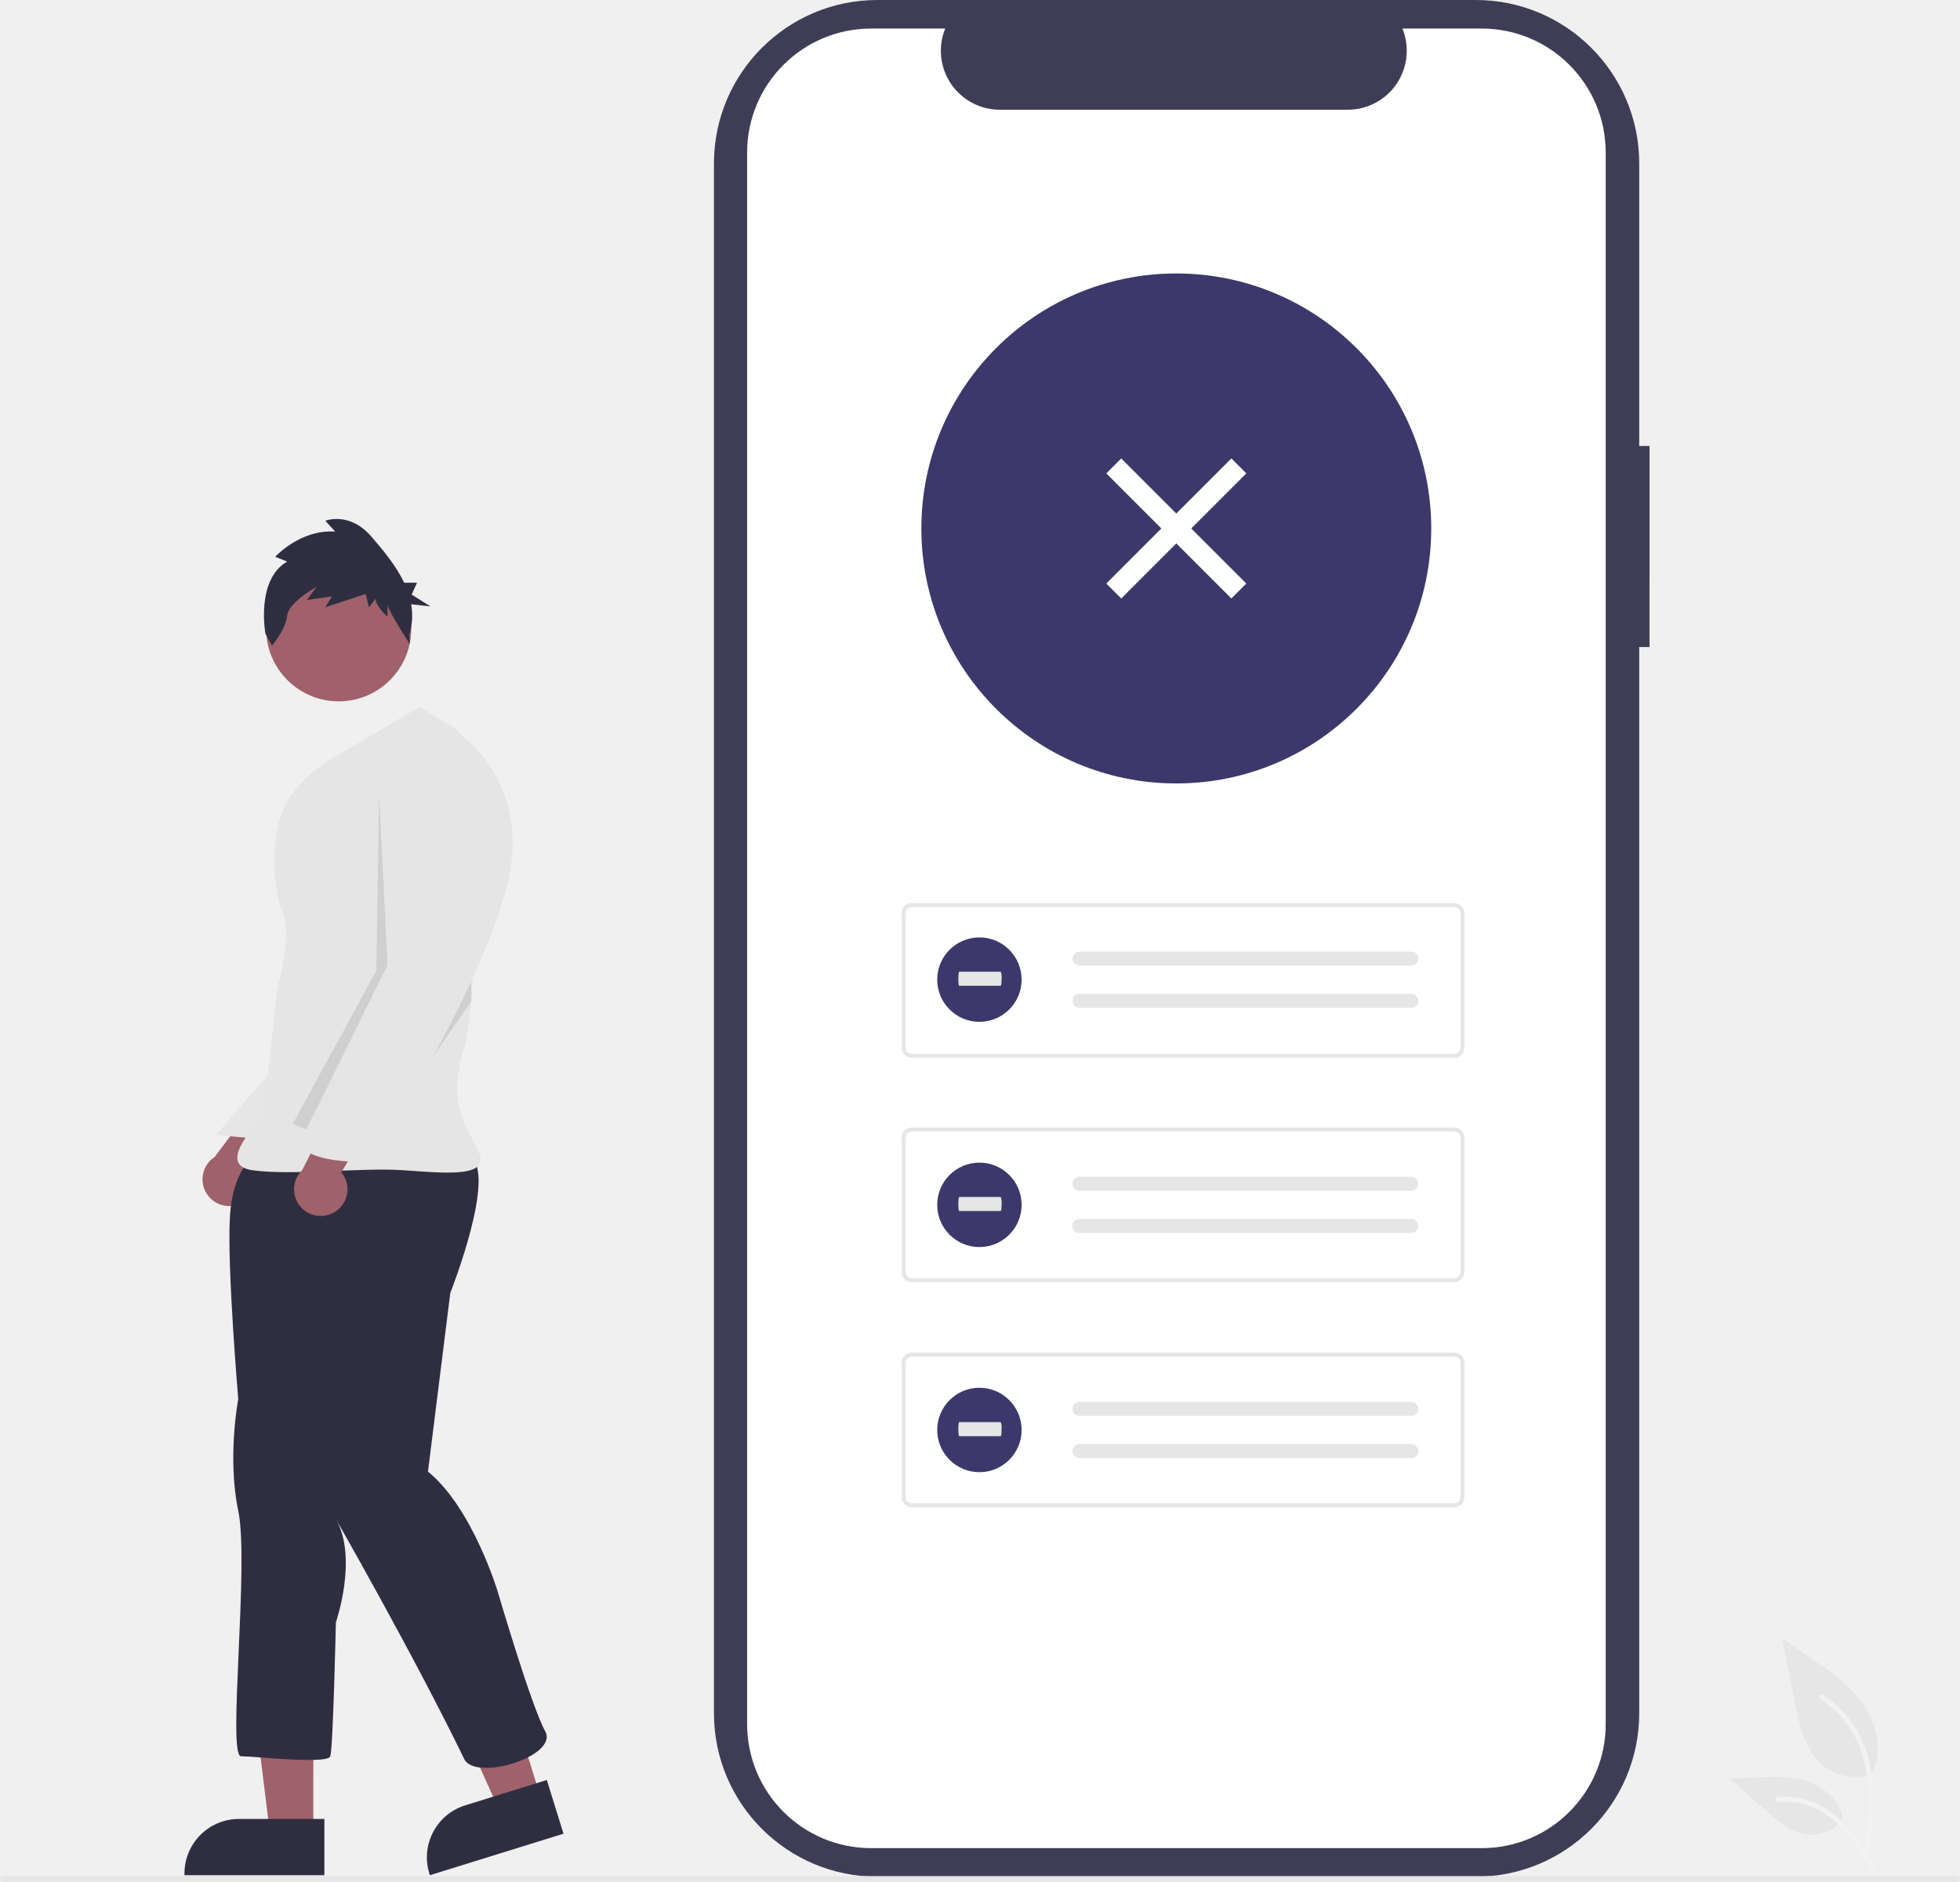
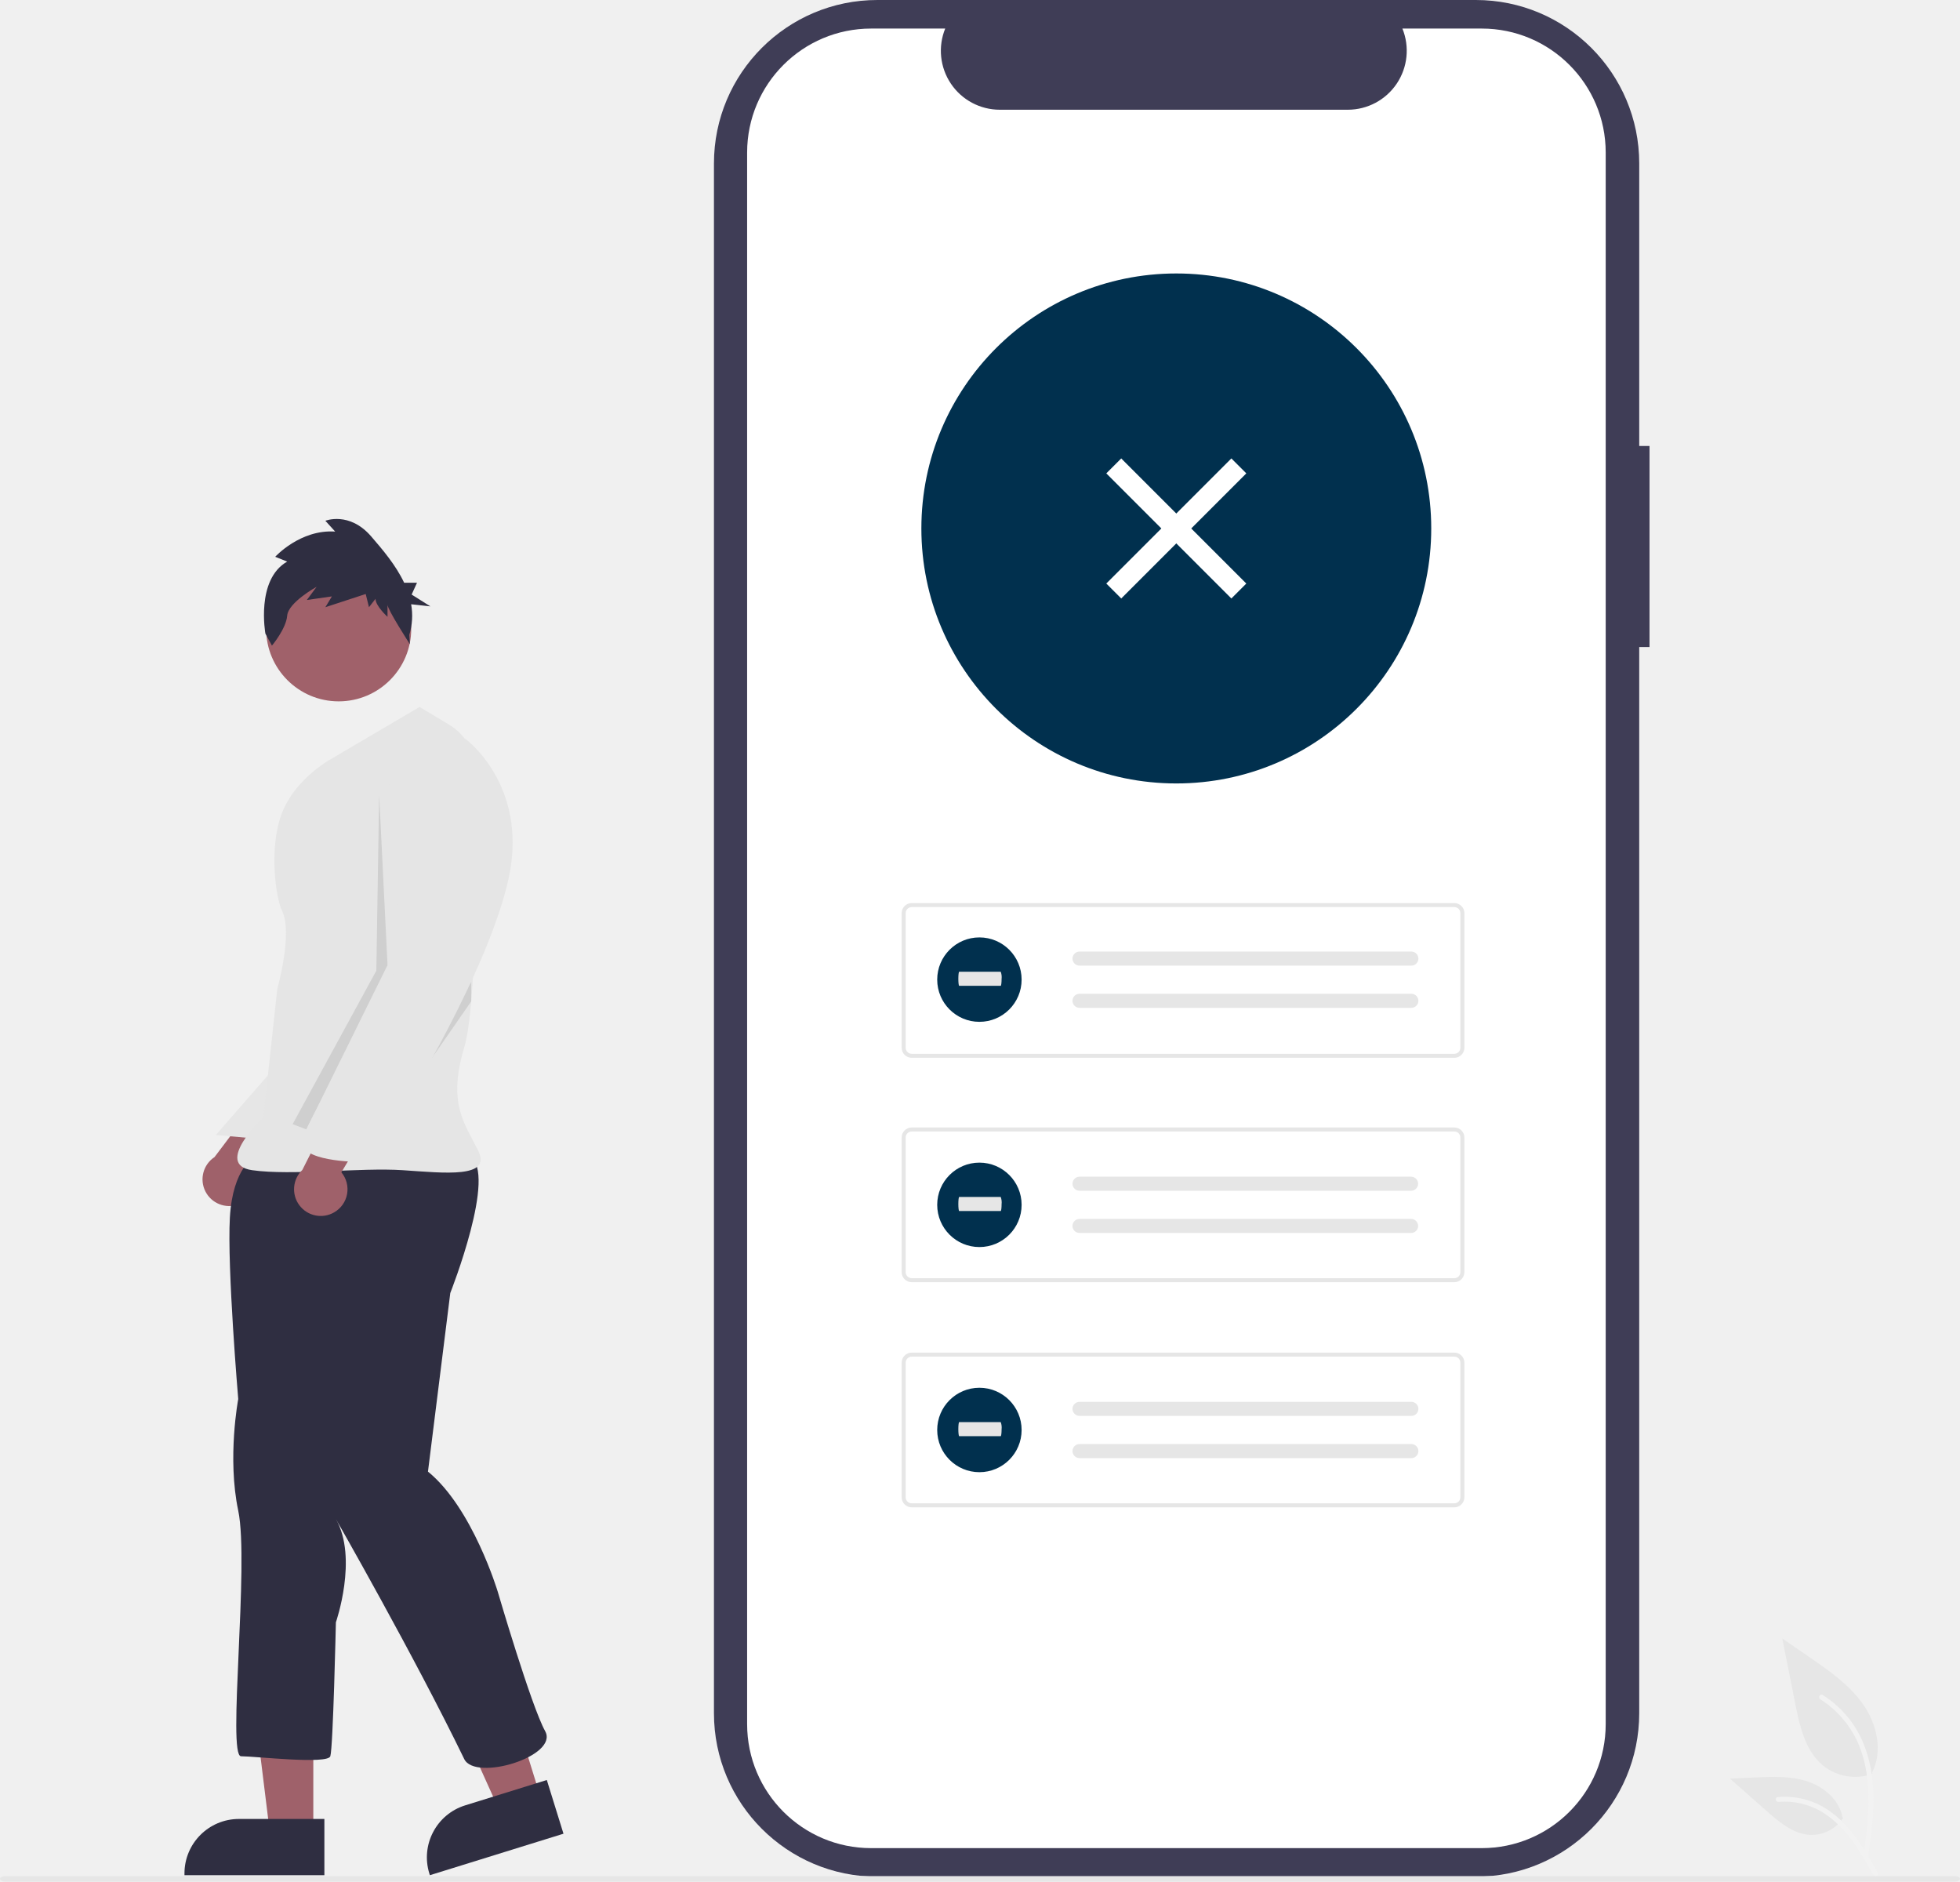
<svg xmlns="http://www.w3.org/2000/svg" id="a63b68c9-40cd-4f97-89ed-e7d494eb42f9" data-name="Layer 1" width="742.417" height="712.573" viewBox="0 0 742.417 712.573">
  <path id="aa38b2e7-2ea9-4025-adcf-83f87c0cfc4a" data-name="Path 968" d="M853.606,262.605h-3.9v-106.977a61.915,61.915,0,0,0-61.915-61.915h-226.65a61.915,61.915,0,0,0-61.916,61.914v586.884a61.915,61.915,0,0,0,61.915,61.915h226.648a61.915,61.915,0,0,0,61.915-61.915v-403.758h3.9Z" transform="translate(-228.7915 -93.71349)" fill="#3f3d56" />
  <path id="f27259c2-0089-4137-bfd8-cb22dff914f1" data-name="Path 969" d="M837.006,151.481v595.175a46.959,46.959,0,0,1-46.942,46.952h-231.3a46.966,46.966,0,0,1-46.973-46.952v-595.175a46.965,46.965,0,0,1,46.971-46.951h28.058a22.329,22.329,0,0,0,20.656,30.74h131.868a22.329,22.329,0,0,0,20.656-30.74h30.055a46.959,46.959,0,0,1,46.951,46.942Z" transform="translate(-228.7915 -93.71349)" fill="#fff" />
-   <circle id="fc31cc31-f989-45cc-bd1e-521a0ee1871b" data-name="Ellipse 18" cx="445.565" cy="200.129" r="96.565" fill="#3d386b" />
+   <circle id="fc31cc31-f989-45cc-bd1e-521a0ee1871b" data-name="Ellipse 18" cx="445.565" cy="200.129" r="96.565" fill="#01304E" />
  <path id="a573942c-3bf3-4c43-b474-689725a927f7" data-name="Path 39" d="M779.672,494.309h-205.537a3.81,3.81,0,0,1-3.806-3.806V439.519a3.811,3.811,0,0,1,3.806-3.806h205.537a3.811,3.811,0,0,1,3.806,3.806v50.985a3.811,3.811,0,0,1-3.806,3.806Zm-205.537-57.074a2.286,2.286,0,0,0-2.284,2.284v50.985a2.286,2.286,0,0,0,2.284,2.284h205.537a2.286,2.286,0,0,0,2.284-2.284v-50.985a2.286,2.286,0,0,0-2.284-2.284Z" transform="translate(-228.7915 -93.71349)" fill="#e6e6e6" />
  <path id="fb5feb1e-1fe2-48fa-806d-0a2b51d12b49" data-name="Path 40" d="M637.699,454.074a2.664,2.664,0,0,0,0,5.329h125.605a2.665,2.665,0,0,0,.204-5.326q-.059-.002-.117-.002h-125.692Z" transform="translate(-228.7915 -93.71349)" fill="#e6e6e6" />
  <path id="bcb9932f-0864-4b7e-b0ed-f7254bb9b8bf" data-name="Path 41" d="M637.699,470.058a2.664,2.664,0,0,0,0,5.329h125.605a2.665,2.665,0,0,0,.204-5.326q-.059-.002-.117-.002h-125.692Z" transform="translate(-228.7915 -93.71349)" fill="#e6e6e6" />
  <path id="f88e2a8b-becc-4da9-bd36-af011daaaaf2" data-name="Path 42" d="M779.672,579.289h-205.537a3.81,3.81,0,0,1-3.806-3.806V524.499a3.811,3.811,0,0,1,3.806-3.806h205.537a3.811,3.811,0,0,1,3.806,3.806v50.985A3.811,3.811,0,0,1,779.672,579.289Zm-205.537-57.074a2.286,2.286,0,0,0-2.284,2.284v50.985a2.286,2.286,0,0,0,2.284,2.284h205.537a2.286,2.286,0,0,0,2.284-2.284v-50.985a2.286,2.286,0,0,0-2.284-2.284Z" transform="translate(-228.7915 -93.71349)" fill="#e6e6e6" />
  <path id="e192d34f-2ccc-4f79-b47a-46430e4d87f6" data-name="Path 43" d="M637.699,539.33a2.664,2.664,0,0,0,0,5.329h125.605a2.665,2.665,0,0,0,.087-5.328h-125.692Z" transform="translate(-228.7915 -93.71349)" fill="#e6e6e6" />
  <path id="b230677c-48cc-4ee6-87d6-a753204ffe47" data-name="Path 44" d="M637.699,555.318a2.664,2.664,0,0,0,0,5.329h125.605a2.665,2.665,0,0,0,.087-5.328h-125.692Z" transform="translate(-228.7915 -93.71349)" fill="#e6e6e6" />
  <path id="b88a2a79-0ae3-4fd9-9894-02e0db9a2271" data-name="Path 39-2" d="M779.672,664.547h-205.537a3.81,3.81,0,0,1-3.806-3.806V609.758a3.811,3.811,0,0,1,3.806-3.806h205.537a3.811,3.811,0,0,1,3.806,3.806v50.985a3.811,3.811,0,0,1-3.806,3.806Zm-205.537-57.074a2.286,2.286,0,0,0-2.284,2.284v50.985a2.286,2.286,0,0,0,2.284,2.284h205.537a2.286,2.286,0,0,0,2.284-2.284v-50.985a2.286,2.286,0,0,0-2.284-2.284Z" transform="translate(-228.7915 -93.71349)" fill="#e6e6e6" />
  <path id="aa2394a9-8b56-4a12-a2cd-a583e6ea12eb" data-name="Path 40-2" d="M637.699,624.591a2.664,2.664,0,1,0,0,5.329h125.605a2.665,2.665,0,0,0,.204-5.326q-.059-.002-.117-.002h-125.692Z" transform="translate(-228.7915 -93.71349)" fill="#e6e6e6" />
  <path id="bc352cb2-8959-4b51-bd18-df6817a9a47e" data-name="Path 41-2" d="M637.699,640.578a2.664,2.664,0,0,0,0,5.329h125.605a2.665,2.665,0,0,0,.204-5.326q-.059-.002-.117-.002h-125.692Z" transform="translate(-228.7915 -93.71349)" fill="#e6e6e6" />
  <path id="b30ee82f-5b3a-4aa4-9db7-ead828191937" data-name="Path 970" d="M969.27,806.287h-738.541c-1.071,0-1.938-.468-1.938-1.045s.868-1.045,1.938-1.045H969.271c1.07,0,1.938.468,1.938,1.045S970.341,806.287,969.27,806.287Z" transform="translate(-228.7915 -93.71349)" fill="#e6e6e6" />
  <g id="f24cf2fd-107c-4150-a0f1-6f6b12d88bf3" data-name="Group 58">
    <path id="a2b576eb-bb95-4480-aa60-cd8aa023fe61" data-name="Path 438" d="M937.992,765.522a19.474,19.474,0,0,1-18.806-3.313c-6.587-5.528-8.652-14.636-10.332-23.07l-4.97-24.945,10.405,7.165c7.483,5.152,15.134,10.47,20.316,17.933s7.443,17.651,3.28,25.726" transform="translate(-228.7915 -93.71349)" fill="#e6e6e6" />
    <path id="fe1c5433-44e0-47a6-8430-329cbd7c4dea" data-name="Path 439" d="M936.385,797.459c1.31-9.542,2.657-19.206,1.738-28.849-.816-8.565-3.429-16.93-8.749-23.789a39.574,39.574,0,0,0-10.153-9.2c-1.015-.641-1.95.968-.939,1.606a37.622,37.622,0,0,1,14.881,17.956c3.24,8.241,3.76,17.224,3.2,25.977-.338,5.294-1.053,10.553-1.774,15.805a.964.964,0,0,0,.65,1.144.936.936,0,0,0,1.144-.65Z" transform="translate(-228.7915 -93.71349)" fill="#f2f2f2" />
    <path id="f0043cfc-c9b9-4981-8afd-8c13c1b6f93f" data-name="Path 442" d="M926.958,782.148a14.336,14.336,0,0,1-12.491,6.447c-6.323-.3-11.595-4.713-16.34-8.9l-14.035-12.395,9.289-.444c6.68-.32,13.533-.618,19.9,1.442s12.231,7.018,13.394,13.6" transform="translate(-228.7915 -93.71349)" fill="#e6e6e6" />
    <path id="b883c521-5e9e-4a38-b47c-4f8b0cd8c6cd" data-name="Path 443" d="M940.086,802.943c-6.3-11.156-13.618-23.555-26.685-27.518a29.779,29.779,0,0,0-11.224-1.159c-1.192.1-.894,1.94.3,1.837a27.665,27.665,0,0,1,17.912,4.739c5.051,3.438,8.983,8.217,12.311,13.286,2.039,3.1,3.865,6.341,5.691,9.573C938.971,804.733,940.677,803.988,940.086,802.943Z" transform="translate(-228.7915 -93.71349)" fill="#f2f2f2" />
  </g>
  <g id="b241f6a5-c54d-499c-8ecd-4235a19d143f" data-name="Group 59">
-     <circle id="bfaee8a8-2192-45bf-83cb-a2f223d41a02" data-name="Ellipse 5" cx="370.986" cy="370.985" r="15.986" fill="#3d386b" />
+     <circle id="bfaee8a8-2192-45bf-83cb-a2f223d41a02" data-name="Ellipse 5" cx="370.986" cy="370.985" r="15.986" fill="#01304E" />
    <path id="ae47602b-fb54-4e88-955d-49b260f35f7f" data-name="Path 40-3" d="M592.124,461.712c-.184,0-.333,1.193-.333,2.664s.149,2.665.333,2.665h15.719c.184.024.336-1.149.339-2.62a5.943,5.943,0,0,0-.328-2.708h-15.73Z" transform="translate(-228.7915 -93.71349)" fill="#e6e6e6" />
  </g>
  <g id="a1e1e52b-75f8-4aa9-8279-faf451e6aae1" data-name="Group 60">
-     <circle id="fa3a3ce2-c232-40ee-81b4-25b83d5b931c" data-name="Ellipse 5-2" cx="370.986" cy="456.278" r="15.986" fill="#3d386b" />
+     <circle id="fa3a3ce2-c232-40ee-81b4-25b83d5b931c" data-name="Ellipse 5-2" cx="370.986" cy="456.278" r="15.986" fill="#01304E" />
    <path id="aaaffa69-7c16-47ec-b12d-87139789d2df" data-name="Path 40-4" d="M592.124,547.005c-.184,0-.333,1.193-.333,2.664s.149,2.665.333,2.665h15.719c.184.024.336-1.149.339-2.62a5.943,5.943,0,0,0-.328-2.708h-15.73Z" transform="translate(-228.7915 -93.71349)" fill="#e6e6e6" />
  </g>
  <g id="fd2b54c2-3dec-4fb6-9f72-e6c667a136b8" data-name="Group 61">
-     <circle id="abc19202-5605-459b-9c25-b430addb8839" data-name="Ellipse 5-3" cx="370.986" cy="541.536" r="15.986" fill="#3d386b" />
+     <circle id="abc19202-5605-459b-9c25-b430addb8839" data-name="Ellipse 5-3" cx="370.986" cy="541.536" r="15.986" fill="#01304E" />
    <path id="f69fbb38-8754-494b-94fa-96f6df4fd0e7" data-name="Path 40-5" d="M592.124,632.263c-.184,0-.333,1.193-.333,2.664s.149,2.665.333,2.665h15.719c.184.024.336-1.149.339-2.62a5.943,5.943,0,0,0-.328-2.708h-15.73Z" transform="translate(-228.7915 -93.71349)" fill="#e6e6e6" />
  </g>
  <rect x="670.356" y="260.342" width="8" height="67" transform="translate(-239.0551 469.193) rotate(-45)" fill="#fff" />
  <rect x="670.356" y="260.342" width="8" height="67" transform="translate(176.501 -484.491) rotate(45)" fill="#fff" />
  <path d="M319.051,549.848a10.056,10.056,0,0,0,5.388-14.447l23.565-26.864-18.395-2.538-19.558,25.899a10.11,10.11,0,0,0,9,17.95Z" transform="translate(-228.7915 -93.71349)" fill="#9f616a" />
  <polygon points="118.679 694.215 102.244 694.214 94.425 630.82 118.682 630.821 118.679 694.215" fill="#9f616a" />
  <path d="M351.662,803.86l-52.995-.002v-.67a20.628,20.628,0,0,1,20.627-20.627h.001l32.367.001Z" transform="translate(-228.7915 -93.71349)" fill="#2f2e41" />
  <polygon points="204.713 680.461 189.017 685.334 162.751 627.11 185.917 619.918 204.713 680.461" fill="#9f616a" />
  <path d="M442.232,788.147,391.621,803.86l-.199-.64a20.628,20.628,0,0,1,13.582-25.816l.001-0,30.912-9.597Z" transform="translate(-228.7915 -93.71349)" fill="#2f2e41" />
  <path id="ae9bdfa9-f7e0-4b2f-8168-ca8868d01318" data-name="Path 973" d="M334.884,495.656l-24.341,27.877,19.056,1.715Z" transform="translate(-228.7915 -93.71349)" fill="#e6e6e6" />
  <path id="b88343d2-9c47-4183-8a8a-427a73d8d9be" data-name="Path 975" d="M325.373,531.589s-8.455,4.227-9.512,23.251,3.171,68.7,3.171,68.7-4.227,22.194,0,42.274-4.227,93,1.057,93,32.762,3.171,33.819,0,2.114-50.729,2.114-50.729,8.455-24.308,0-39.1c0,0,29.521,51.548,48.615,90.889,4.179,8.61,35.933-1.057,30.649-10.569s-17.966-52.843-17.966-52.843-9.512-31.706-26.421-45.445l8.455-67.639s17.967-45.445,7.4-51.786S325.373,531.589,325.373,531.589Z" transform="translate(-228.7915 -93.71349)" fill="#2f2e41" />
  <circle id="fdc24b21-a9e1-47f2-b2e4-7458730b7c21" data-name="Ellipse 182" cx="128.287" cy="238.129" r="27.478" fill="#a0616a" />
  <path id="ac268c91-41f4-49c7-bce6-773e5eb69fa2" data-name="Path 976" d="M387.727,361.434l-34.16,20.08s-13.08,7.366-17.966,20.08c-5.208,13.55-2.181,32.628,0,36.99,4.227,8.455-1.773,29.592-1.773,29.592l-5.284,48.615s-19.023,17.966-4.227,20.08,41.217-1.057,57.07,0,33.819,3.171,28.535-7.4-11.625-17.967-5.284-39.1c4.962-16.54,4.747-78.383,4.419-104.5a21.025,21.025,0,0,0-10.211-17.767Z" transform="translate(-228.7915 -93.71349)" fill="#e5e5e5" />
  <path id="aebed2c8-94ca-417e-8b11-27e17cbf3024" data-name="Path 980" d="M372.407,394.726l3.17,64.468-30.726,62.223-5.211-1.983,31.706-58.127Z" transform="translate(-228.7915 -93.71349)" opacity="0.1" style="isolation:isolate" />
  <path id="e13ea0c4-bc86-4025-9528-1665a42d3372" data-name="Path 982" d="M407.279,472.932v-7.4l-35.929,59.186Z" transform="translate(-228.7915 -93.71349)" opacity="0.1" style="isolation:isolate" />
  <path id="eb3190ba-6b3f-4b2b-91d1-1543e580b413" data-name="Path 983" d="M337.576,306.387l-4.539-1.816s9.5-10.457,22.713-9.548l-3.717-4.092s9.085-3.637,17.345,5.91c4.342,5.019,9.365,10.919,12.5,17.564h4.865l-2.03,4.471,7.106,4.471-7.294-.8a24.739,24.739,0,0,1-.69,11.579l.2,3.534s-8.459-13.089-8.459-14.905v4.547s-4.543-4.092-4.543-6.82l-2.478,3.183-1.239-5-15.28,5,2.476-4.094-9.5,1.364,3.717-5s-10.737,5.91-11.15,10.912-5.781,11.366-5.781,11.366l-2.478-4.547S325.604,313.207,337.576,306.387Z" transform="translate(-228.7915 -93.71349)" fill="#2f2e41" />
  <path d="M355.354,552.839a10.056,10.056,0,0,0,2.738-15.174l18.423-30.62-18.554.768-14.65,28.96a10.11,10.11,0,0,0,12.043,16.067Z" transform="translate(-228.7915 -93.71349)" fill="#9f616a" />
  <path id="a62f6567-f472-4931-86f9-ff652851a370" data-name="Path 981" d="M397.24,375.175l7.926-1.585s23.779,17.438,16.381,52.314-40.16,87.719-40.16,87.719-7.4,9.512-9.512,11.625-6.341,0-4.227,3.171-3.171,5.284-3.171,5.284-23.251,0-21.137-8.455,38.047-68.7,38.047-68.7l-5.284-56.013S371.874,373.062,397.24,375.175Z" transform="translate(-228.7915 -93.71349)" fill="#e5e5e5" />
</svg>
